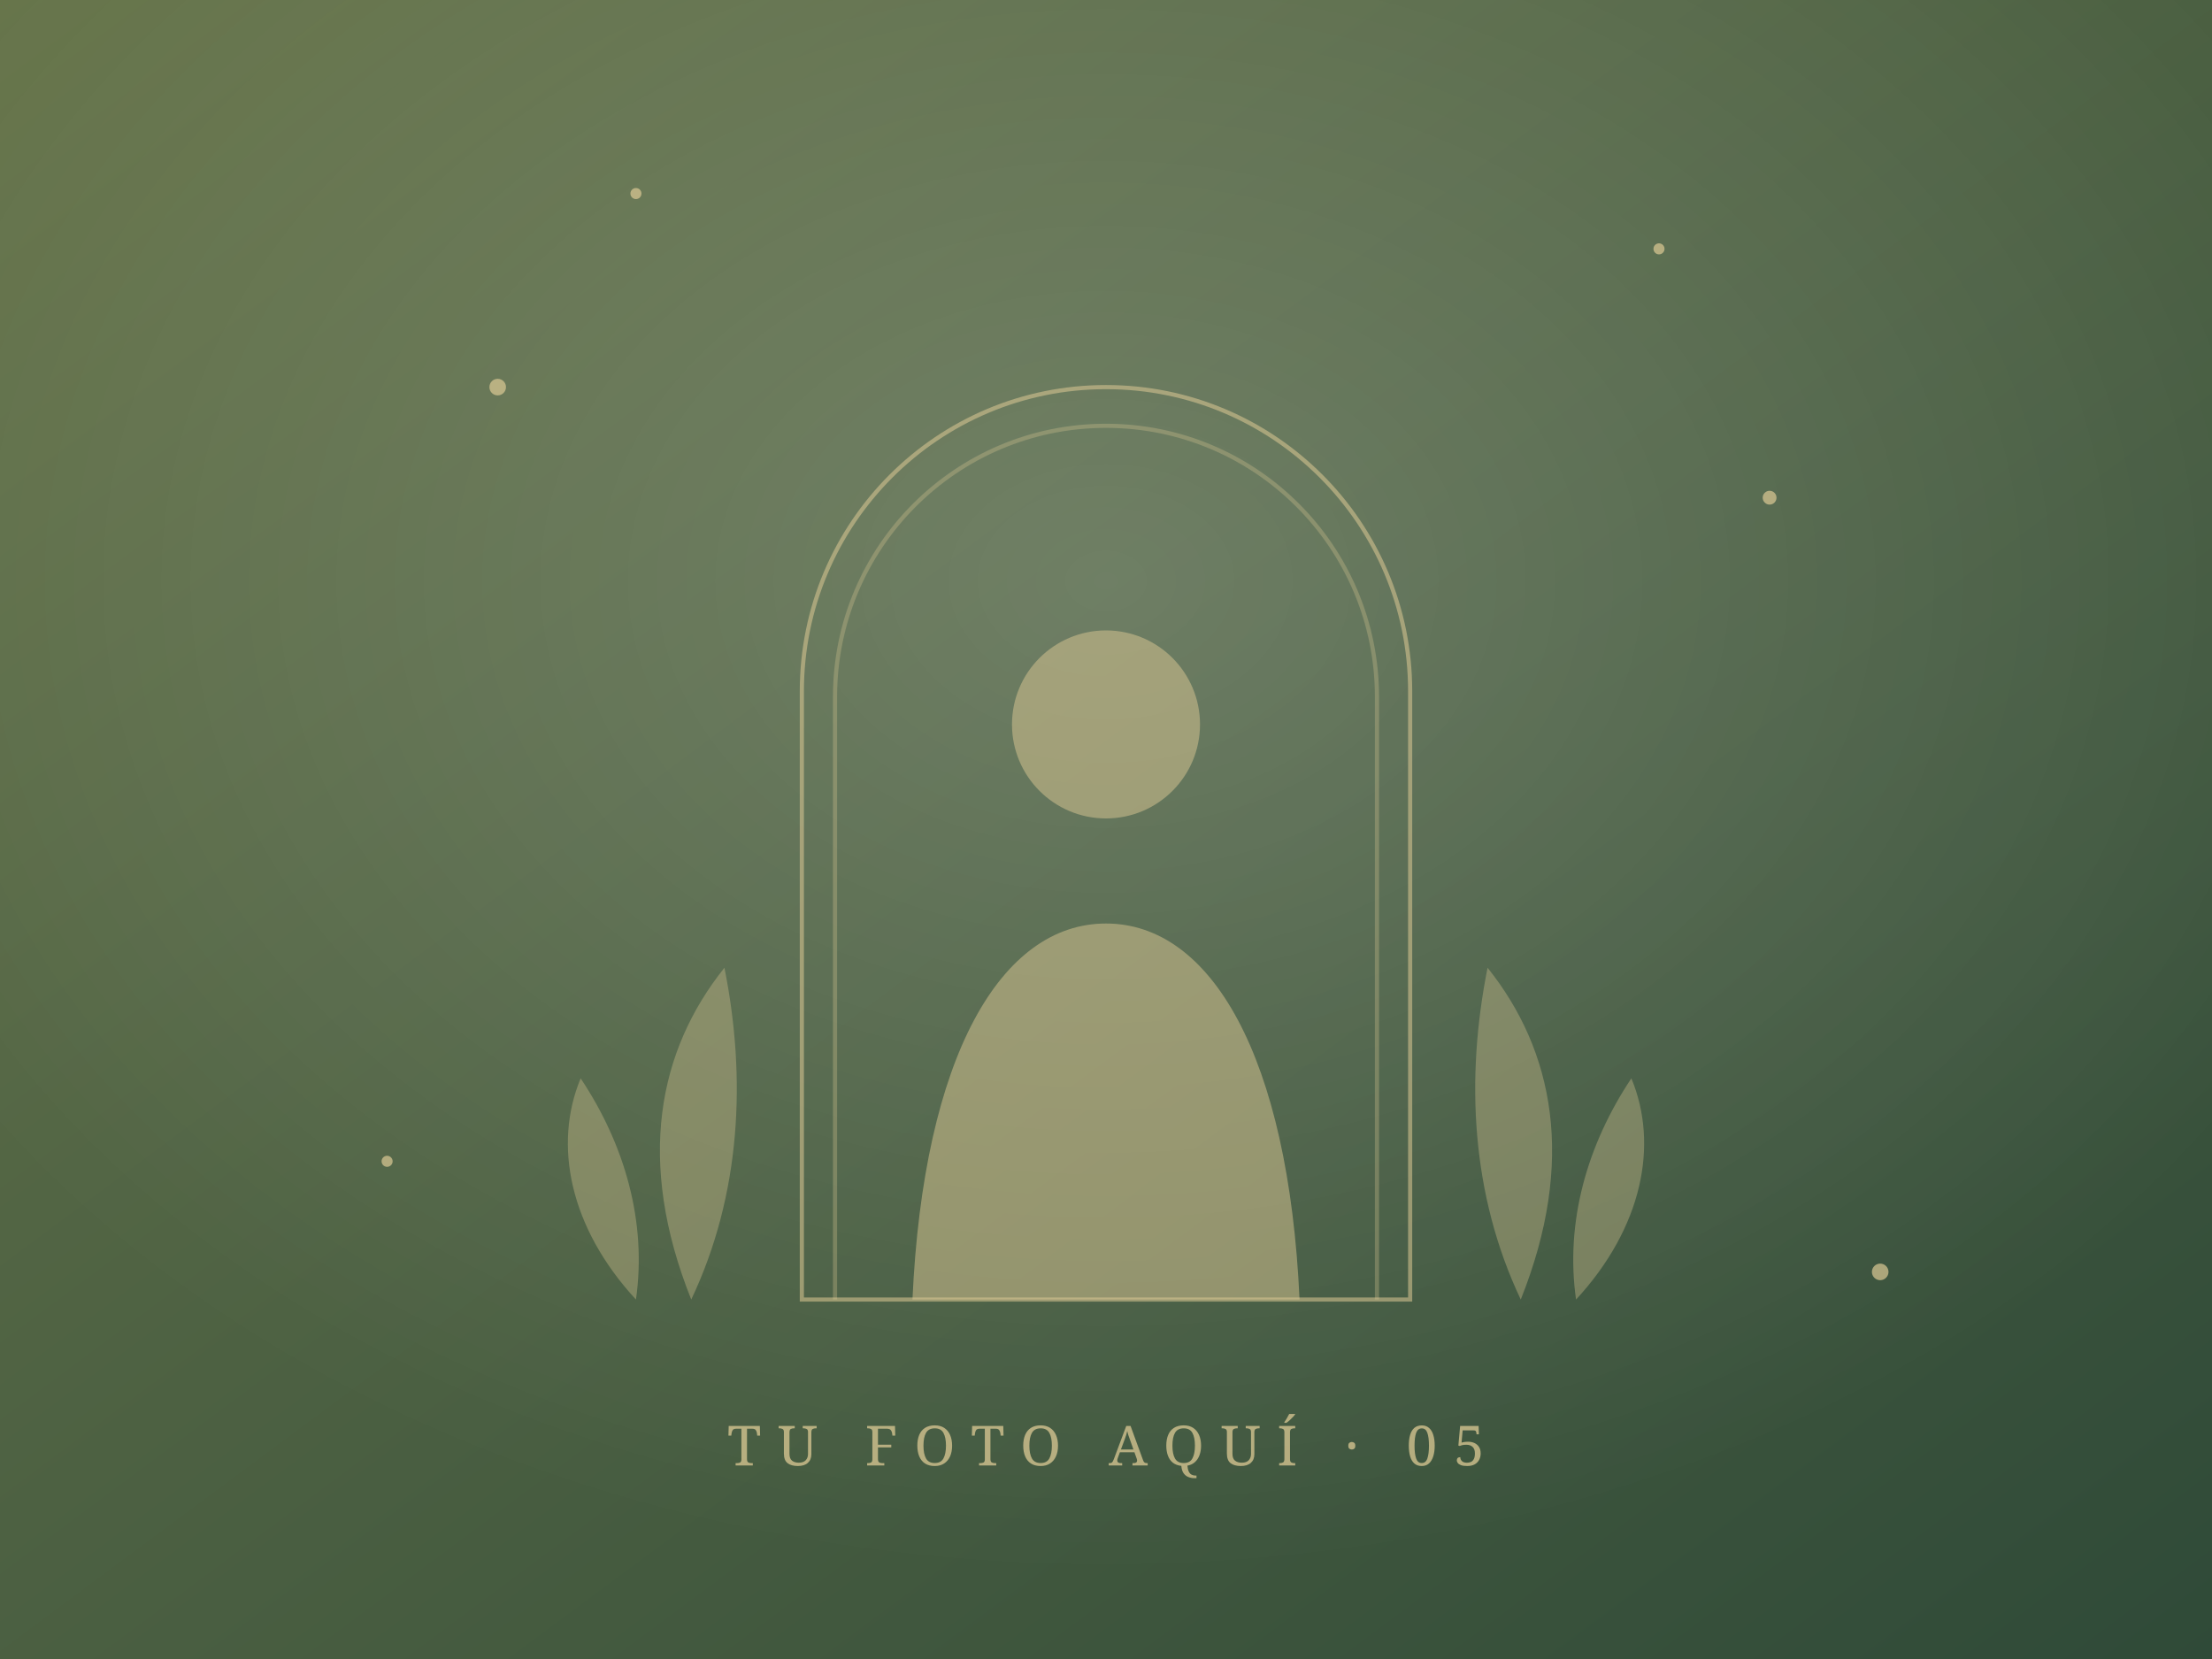
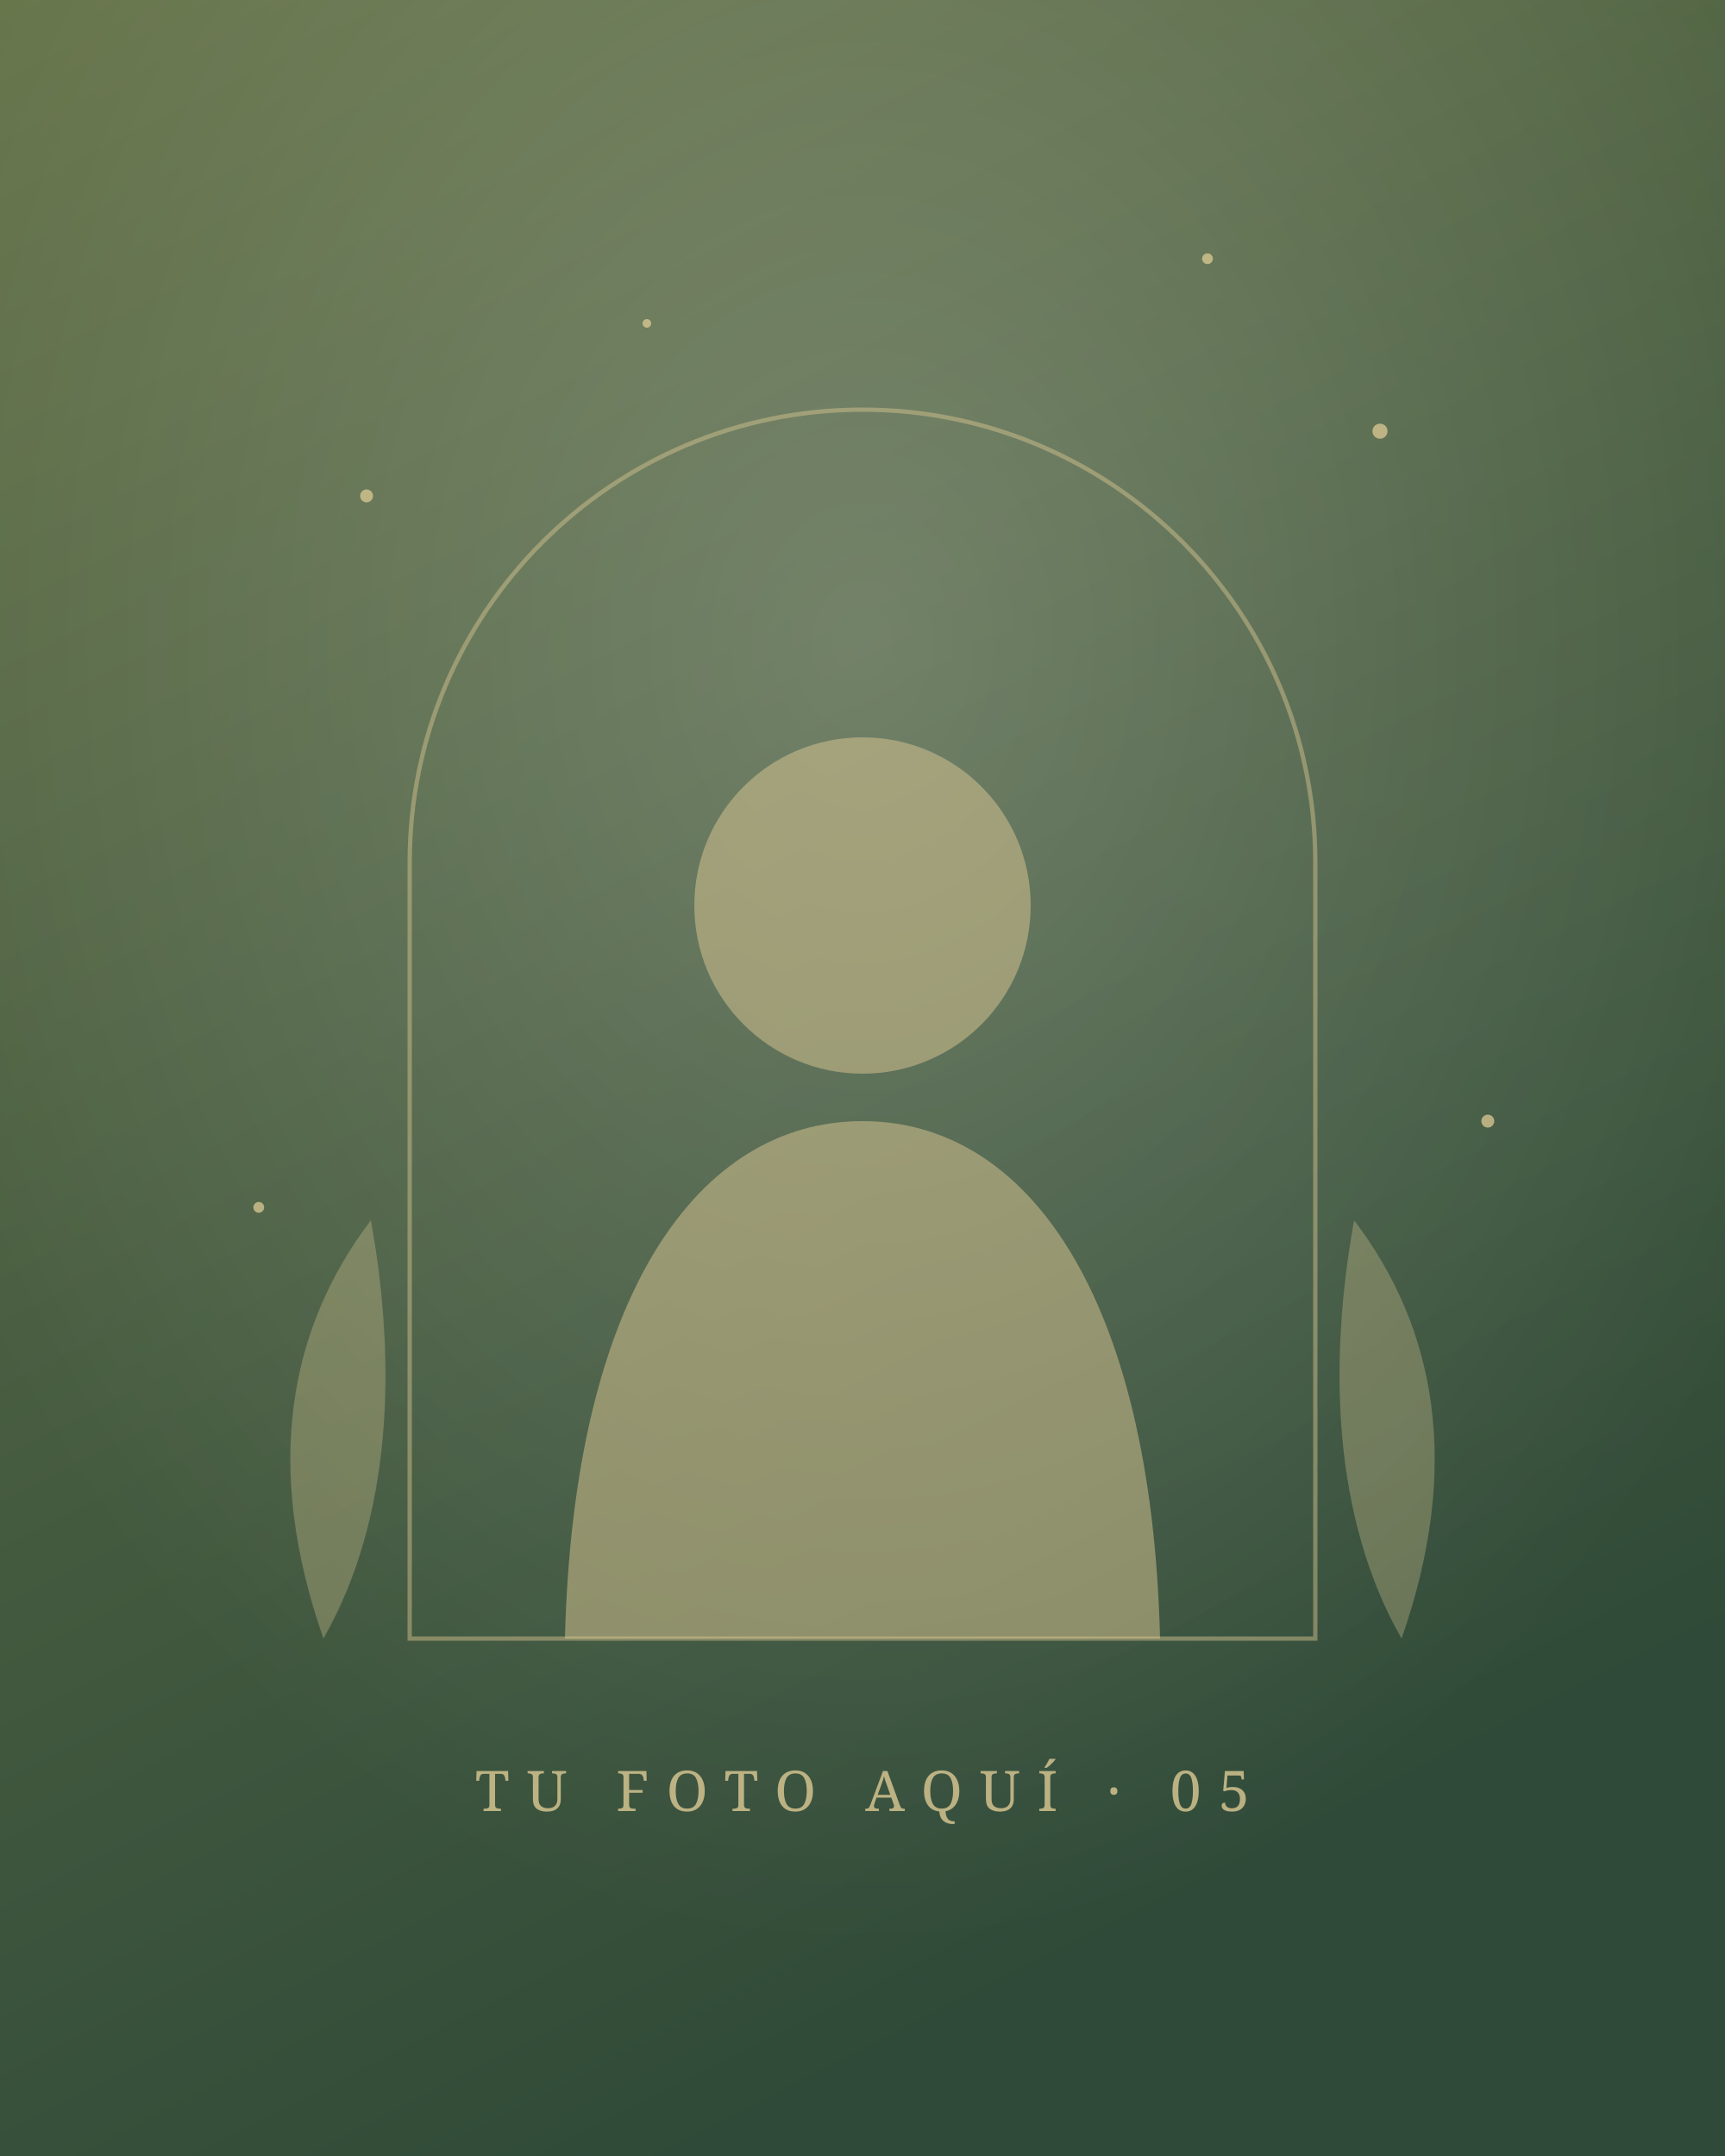
- <svg xmlns="http://www.w3.org/2000/svg" viewBox="0 0 800 600" width="800" height="600">
+ <svg xmlns="http://www.w3.org/2000/svg" viewBox="0 0 800 1000" width="800" height="1000">
  <defs>
-     <linearGradient id="g" x1="0" y1="0" x2="1" y2="1">
+     <linearGradient id="g" x1="0" y1="0" x2="0.4" y2="1">
      <stop offset="0" stop-color="#67754b" />
      <stop offset="1" stop-color="#2f4a38" />
    </linearGradient>
-     <radialGradient id="l" cx="0.5" cy="0.35" r="0.6">
-       <stop offset="0" stop-color="#ffffff" stop-opacity="0.18" />
+     <radialGradient id="l" cx="0.5" cy="0.3" r="0.6">
+       <stop offset="0" stop-color="#ffffff" stop-opacity="0.2" />
      <stop offset="1" stop-color="#ffffff" stop-opacity="0" />
    </radialGradient>
  </defs>
-   <rect width="800" height="600" fill="url(#g)" />
-   <rect width="800" height="600" fill="url(#l)" />
-   <g fill="none" stroke="#dcc994" stroke-opacity="0.55" stroke-width="1.5">
-     <path d="M290 470 V250 A110 110 0 0 1 510 250 V470 Z" />
-     <path d="M302 470 V252 A98 98 0 0 1 498 252 V470" stroke-opacity="0.3" />
+   <rect width="800" height="1000" fill="url(#g)" />
+   <rect width="800" height="1000" fill="url(#l)" />
+   <g fill="none" stroke="#dcc994" stroke-opacity="0.45" stroke-width="2">
+     <path d="M190 760 V400 A210 210 0 0 1 610 400 V760 Z" />
  </g>
  <g fill="#dcc994" fill-opacity="0.5">
-     <circle cx="400" cy="262" r="34" />
-     <path d="M330 470 C334 382 362 334 400 334 C438 334 466 382 470 470 Z" />
+     <circle cx="400" cy="420" r="78" />
+     <path d="M262 760 C266 600 324 520 400 520 C476 520 534 600 538 760 Z" />
  </g>
-   <g fill="#dcc994" fill-opacity="0.35">
-     <path d="M250 470 C230 420 238 380 262 350 C270 390 268 432 250 470Z" />
-     <path d="M550 470 C570 420 562 380 538 350 C530 390 532 432 550 470Z" />
-     <path d="M230 470 C206 444 200 414 210 390 C226 414 234 442 230 470Z" />
-     <path d="M570 470 C594 444 600 414 590 390 C574 414 566 442 570 470Z" />
+   <g fill="#dcc994" fill-opacity="0.32">
+     <path d="M150 760 C122 680 134 616 172 566 C184 632 182 704 150 760Z" />
+     <path d="M650 760 C678 680 666 616 628 566 C616 632 618 704 650 760Z" />
  </g>
-   <g fill="#dcc994" fill-opacity="0.7">
-     <circle cx="180" cy="140" r="3" />
-     <circle cx="640" cy="180" r="2.5" />
-     <circle cx="600" cy="90" r="2" />
-     <circle cx="140" cy="420" r="2" />
-     <circle cx="680" cy="460" r="3" />
-     <circle cx="230" cy="70" r="2" />
+   <g fill="#dcc994" fill-opacity="0.75">
+     <circle cx="170" cy="230" r="3" />
+     <circle cx="640" cy="200" r="3.5" />
+     <circle cx="560" cy="120" r="2.5" />
+     <circle cx="120" cy="560" r="2.5" />
+     <circle cx="690" cy="520" r="3" />
+     <circle cx="300" cy="150" r="2" />
  </g>
-   <text x="400" y="530" text-anchor="middle" font-family="Georgia, serif" font-size="20" letter-spacing="6" fill="#dcc994" fill-opacity="0.75">TU FOTO AQUÍ · 05</text>
+   <text x="400" y="840" text-anchor="middle" font-family="Georgia, serif" font-size="26" letter-spacing="8" fill="#dcc994" fill-opacity="0.8">TU FOTO AQUÍ · 05</text>
</svg>
